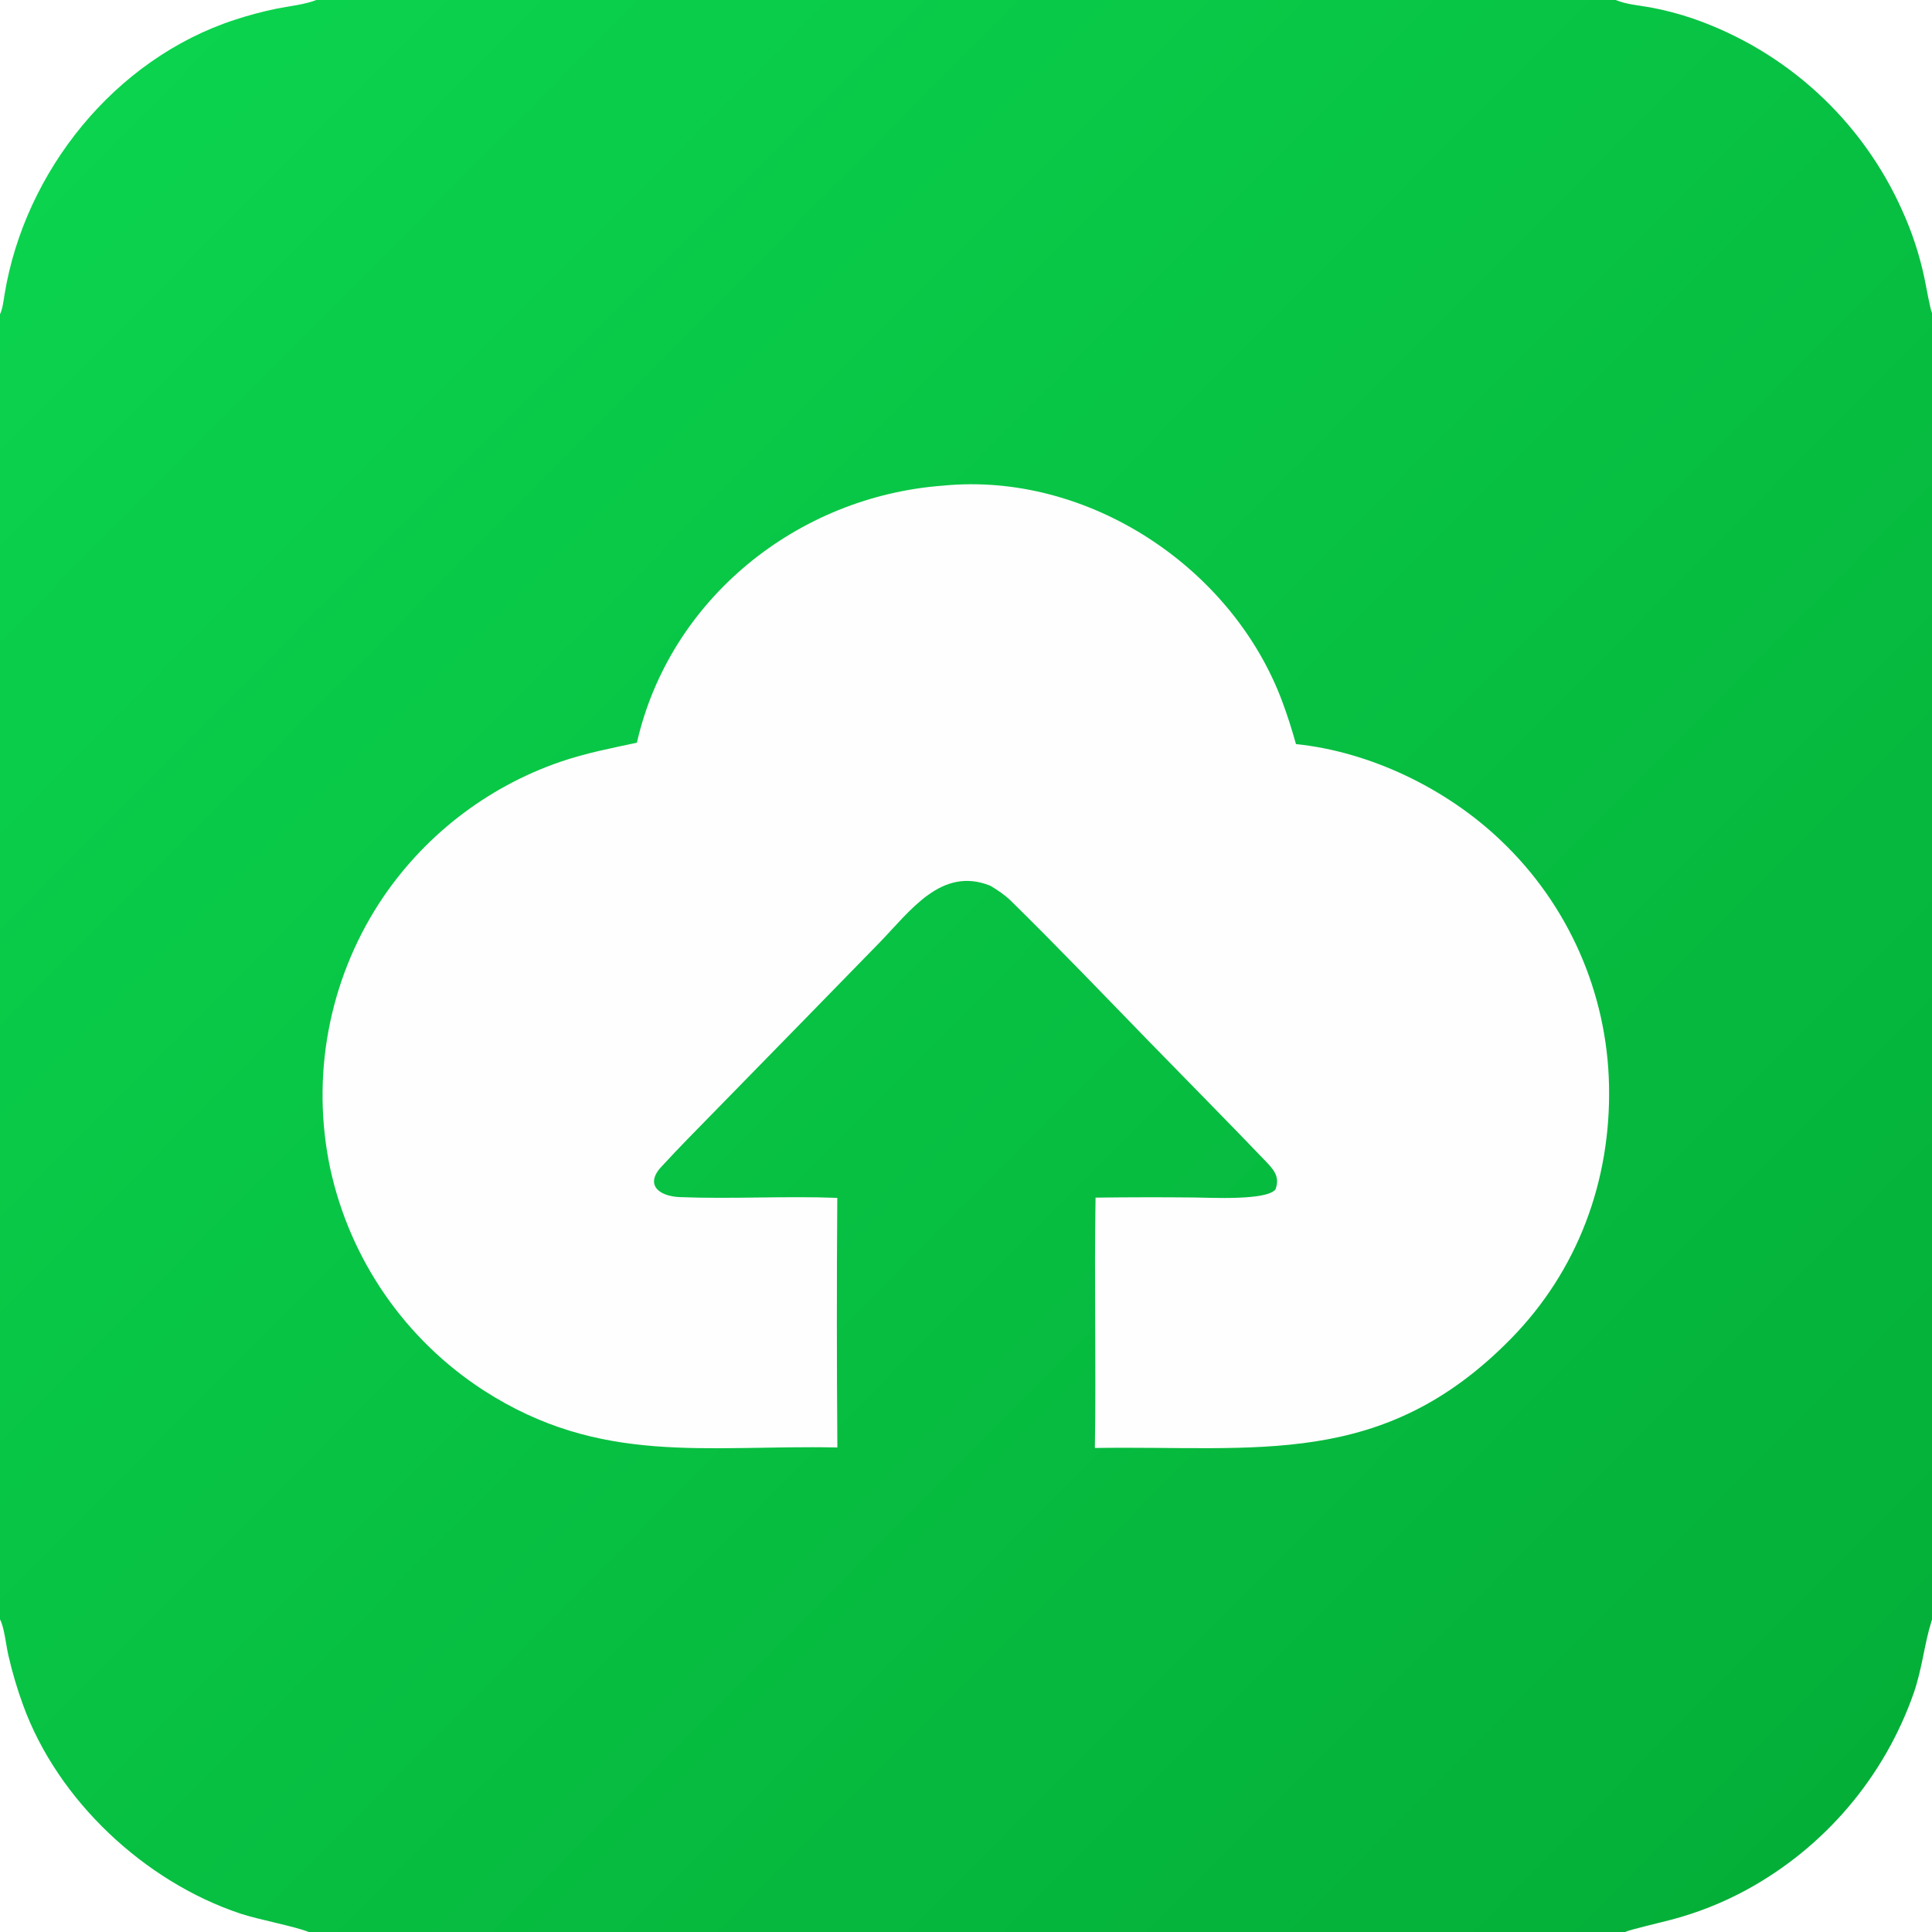
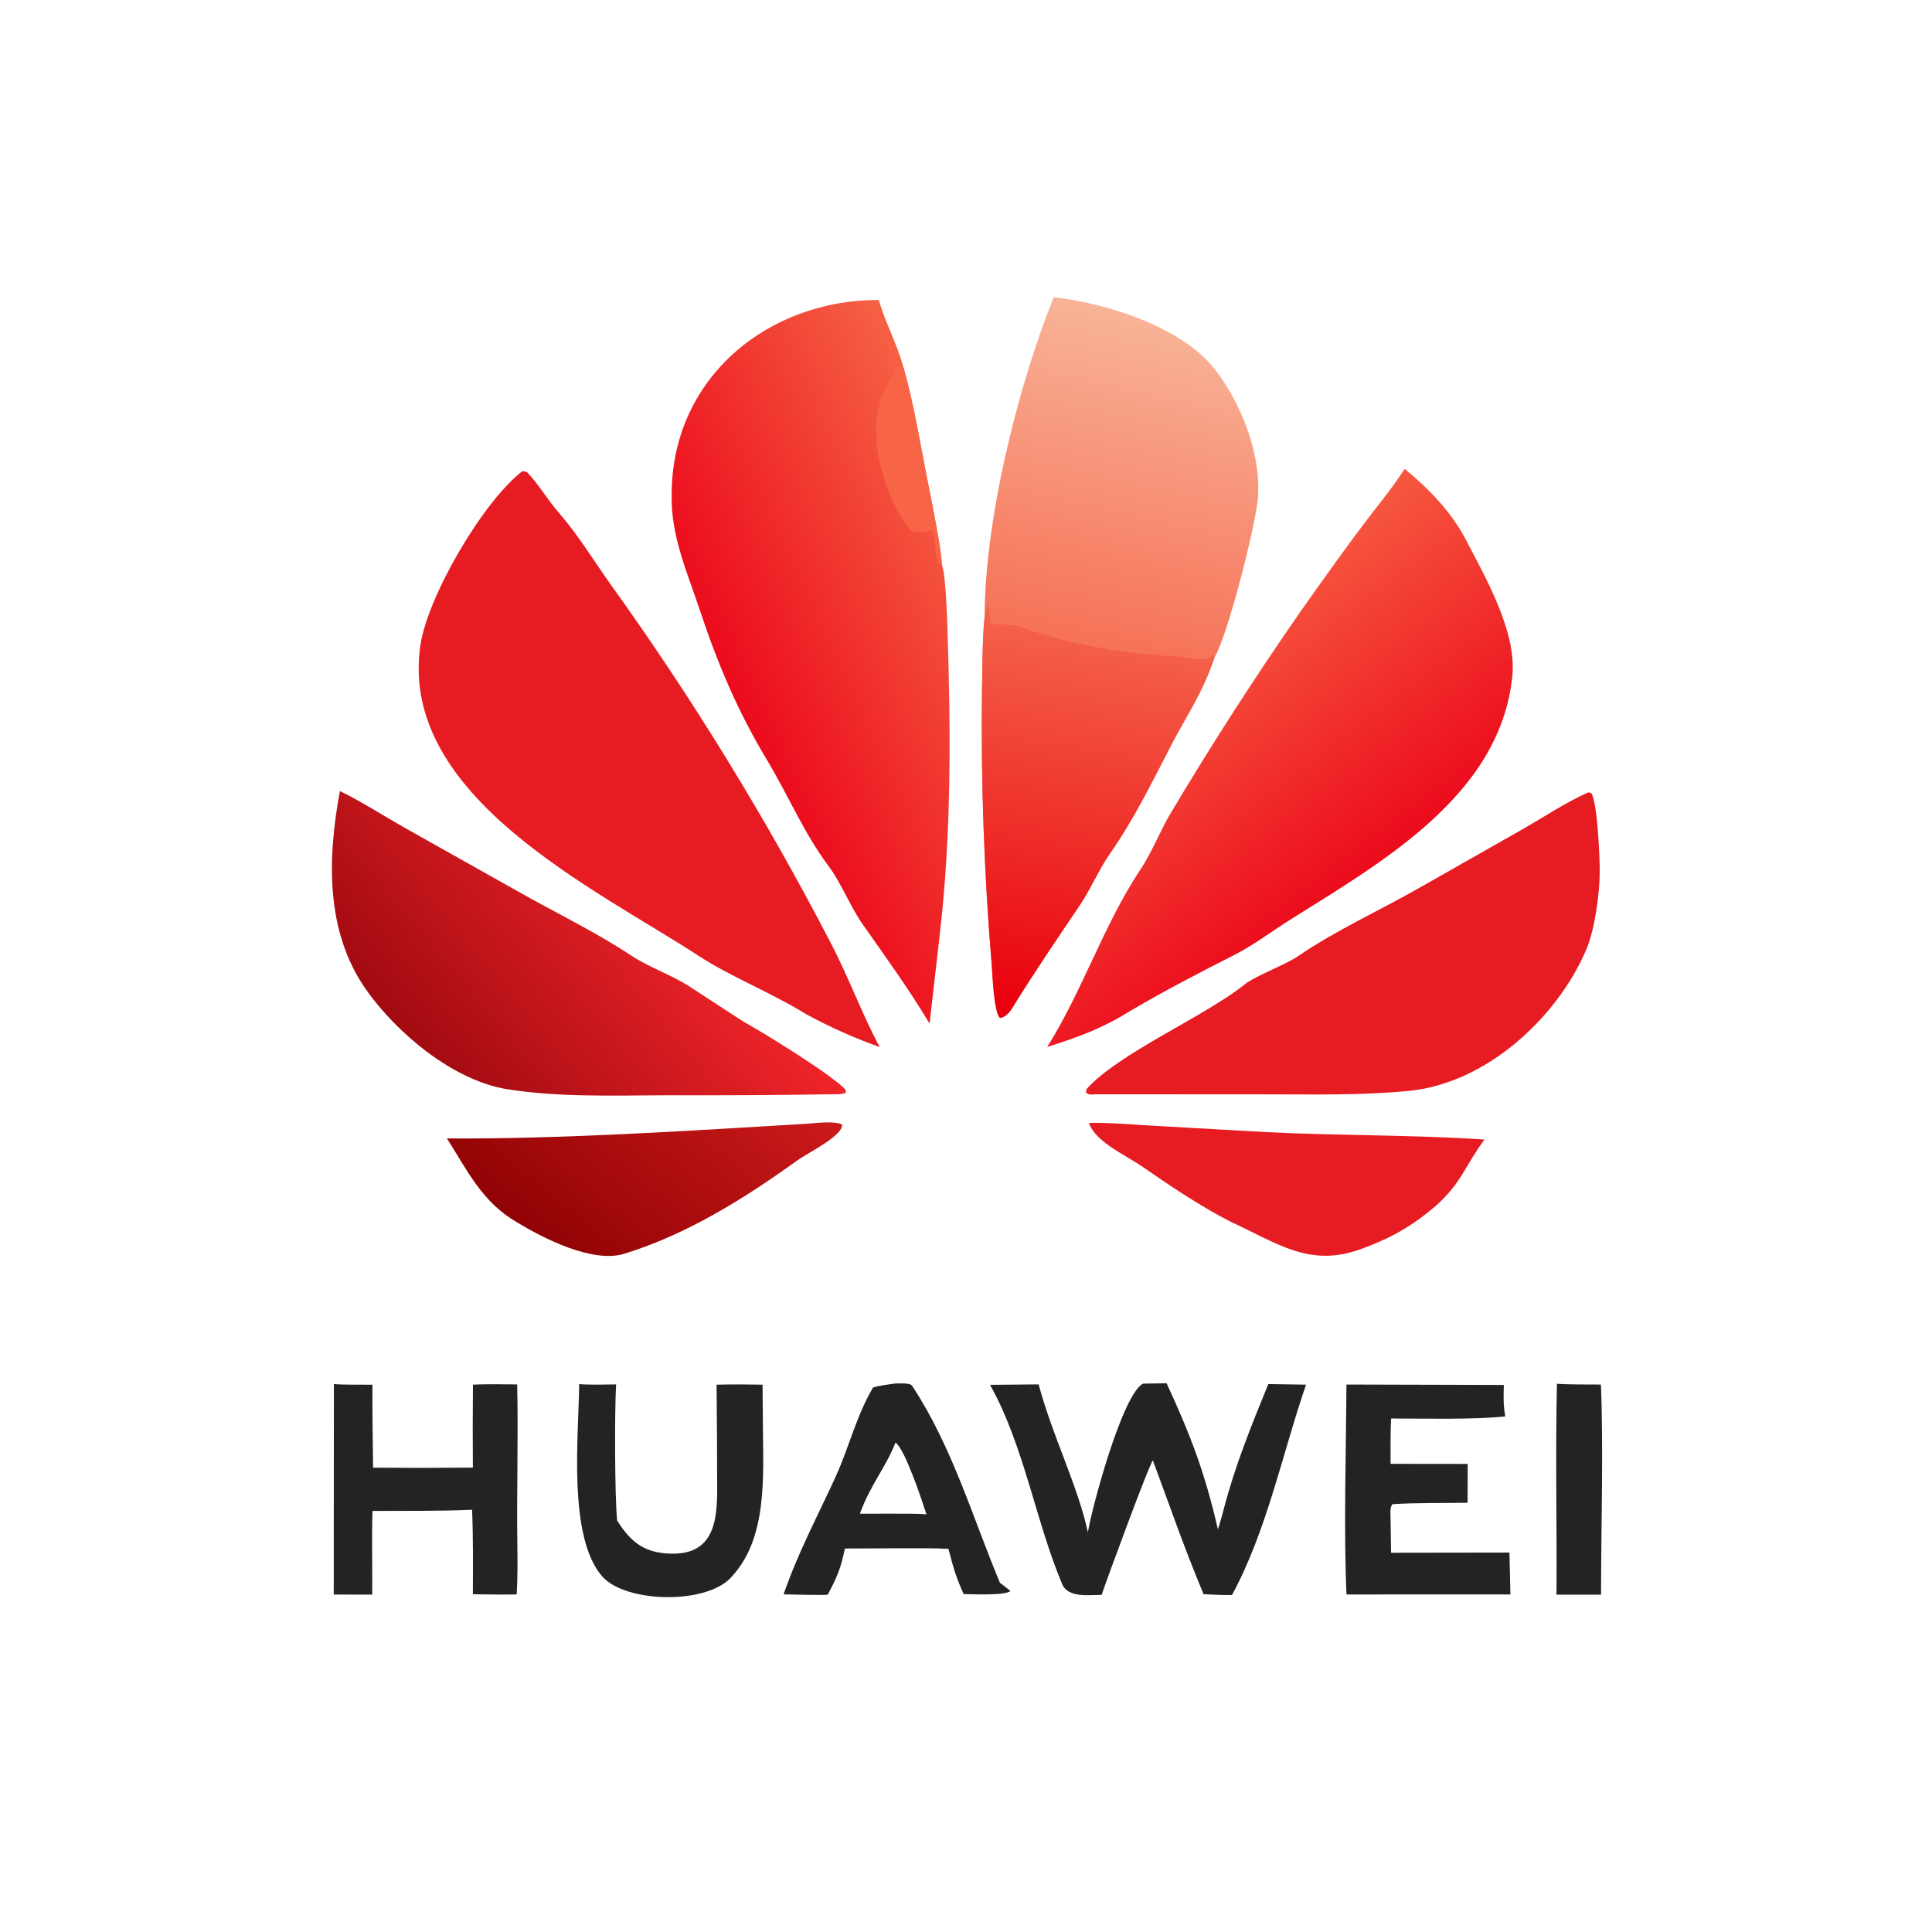
- <svg xmlns="http://www.w3.org/2000/svg" version="1.1" style="display: block;" viewBox="0 0 1040 1040" width="260" height="260" preserveAspectRatio="none">
+ <svg xmlns="http://www.w3.org/2000/svg" version="1.1" style="display: block;" viewBox="0 0 1024 1024" width="256" height="256" preserveAspectRatio="none">
  <defs>
-     <linearGradient id="Gradient1" gradientUnits="userSpaceOnUse" x1="983.439" y1="980.607" x2="55.094" y2="57.917">
-       <stop class="stop0" offset="0" stop-opacity="1" stop-color="rgb(4,175,56)" />
-       <stop class="stop1" offset="1" stop-opacity="1" stop-color="rgb(11,211,77)" />
+     <linearGradient id="Gradient1" gradientUnits="userSpaceOnUse" x1="295.112" y1="662.918" x2="383.796" y2="552.186">
+       <stop class="stop0" offset="0" stop-opacity="1" stop-color="rgb(146,3,5)" />
+       <stop class="stop1" offset="1" stop-opacity="1" stop-color="rgb(202,25,26)" />
+     </linearGradient>
+     <linearGradient id="Gradient2" gradientUnits="userSpaceOnUse" x1="232.071" y1="567.734" x2="352.631" y2="466.831">
+       <stop class="stop0" offset="0" stop-opacity="1" stop-color="rgb(162,11,17)" />
+       <stop class="stop1" offset="1" stop-opacity="1" stop-color="rgb(239,36,41)" />
+     </linearGradient>
+     <linearGradient id="Gradient3" gradientUnits="userSpaceOnUse" x1="708.903" y1="470.249" x2="617.186" y2="349.807">
+       <stop class="stop0" offset="0" stop-opacity="1" stop-color="rgb(236,12,28)" />
+       <stop class="stop1" offset="1" stop-opacity="1" stop-color="rgb(246,87,63)" />
+     </linearGradient>
+     <linearGradient id="Gradient4" gradientUnits="userSpaceOnUse" x1="395.03" y1="379.227" x2="534.342" y2="314.817">
+       <stop class="stop0" offset="0" stop-opacity="1" stop-color="rgb(236,11,28)" />
+       <stop class="stop1" offset="1" stop-opacity="1" stop-color="rgb(245,96,67)" />
+     </linearGradient>
+     <linearGradient id="Gradient5" gradientUnits="userSpaceOnUse" x1="552.066" y1="538.056" x2="582.601" y2="337.554">
+       <stop class="stop0" offset="0" stop-opacity="1" stop-color="rgb(233,0,13)" />
+       <stop class="stop1" offset="1" stop-opacity="1" stop-color="rgb(244,97,73)" />
+     </linearGradient>
+     <linearGradient id="Gradient6" gradientUnits="userSpaceOnUse" x1="579.172" y1="343.345" x2="618.35" y2="171.423">
+       <stop class="stop0" offset="0" stop-opacity="1" stop-color="rgb(246,113,87)" />
+       <stop class="stop1" offset="1" stop-opacity="1" stop-color="rgb(248,179,151)" />
    </linearGradient>
  </defs>
-   <path transform="translate(0,0)" fill="url(#Gradient1)" d="M 170.249 0 L 869.695 0 C 875.682 2.433 882.133 2.84 888.476 3.996 C 896.168 5.429 903.747 7.413 911.155 9.931 C 961.499 27.316 1002.38 64.806 1024.04 113.463 C 1029.29 125.043 1033.27 137.16 1035.9 149.601 C 1036.83 153.819 1038.75 165.313 1040 168.517 L 1040 871.852 L 1039.69 872.832 C 1035.76 885.366 1034.92 897.448 1030.15 911.424 C 1014.25 956.735 982.087 994.523 939.896 1017.46 C 927.114 1024.38 913.548 1029.74 899.489 1033.43 C 895.258 1034.58 877 1038.83 874.767 1040 L 166.118 1040 C 159.206 1037.06 138.909 1033.28 129.299 1030.06 C 77.856 1012.87 31.128 969.222 12.5 918.041 C 9.239 909.161 6.554 900.08 4.461 890.855 C 3.264 885.713 2.302 875.883 0 871.741 L 0 169.189 C 1.496 165.929 1.916 161.77 2.509 158.185 C 13.368 92.495 61.489 31.785 126.516 10.611 C 133.925 8.184 141.466 6.182 149.104 4.616 C 155.622 3.325 164.329 2.413 170.249 0 z" />
-   <path transform="translate(0,0)" fill="rgb(254,254,254)" d="M 507.556 261.423 C 585.55 253.774 663.383 305.388 690.263 377.701 C 693.117 385.378 695.415 392.661 697.624 400.539 C 737.864 404.708 778.754 424.578 807.915 452.454 C 844.169 486.845 865.138 534.325 866.139 584.286 C 867.232 635.731 849.252 684.099 813.185 720.797 C 744.199 790.988 676.709 778.031 589.372 779.452 C 590.096 734.637 588.947 689.516 589.744 644.691 C 607.428 644.458 625.115 644.432 642.8 644.612 C 651.316 644.66 681.679 646.393 686.586 640.282 C 689.241 633.162 685.399 629.362 680.585 624.337 C 659.946 602.792 638.917 581.592 618.11 560.202 C 593.623 535.029 569.298 509.617 544.253 485.006 C 540.897 481.711 537.151 479.206 533.122 476.81 C 506.746 466.126 489.831 490.598 473.233 507.63 L 433.855 547.983 L 383.989 598.993 C 374.833 608.366 365.606 617.649 356.722 627.311 C 346.659 637.439 354.342 643.958 366.019 644.413 C 394.046 645.507 422.694 643.74 450.709 644.817 C 450.399 689.604 450.415 734.392 450.756 779.179 C 379.443 777.745 323.351 789.046 260.287 748.413 C 218.048 721.039 188.365 678.053 177.73 628.855 C 167.369 579.711 176.833 528.463 204.063 486.261 C 227.259 450.608 261.725 423.75 301.964 409.97 C 315.506 405.378 328.881 402.782 342.836 399.806 C 360.49 322.36 429.223 267.272 507.556 261.423 z" />
+   <path transform="translate(0,0)" fill="rgb(255,255,255)" d="M 0 0 L 1024 0 L 1024 1024 L 0 1024 L 0 0 z" />
+   <path transform="translate(0,0)" fill="url(#Gradient6)" d="M 558.48 157.561 C 585.906 160.557 626.017 173.023 643.724 195.508 C 658.165 213.847 669.382 242.753 666.445 266.318 C 664.445 282.366 650.861 336.223 643.597 348.734 C 637.265 367.594 629.284 378.446 620.366 395.659 C 610.045 415.579 601.093 434.045 588.106 452.665 C 582.518 460.678 578.033 471.28 572.395 479.643 C 560.157 497.794 547.858 515.845 536.378 534.482 C 534.948 536.823 532.809 539.082 530.02 539.571 C 526.754 536.597 526.024 516.382 525.619 511.24 C 521.619 463.295 519.899 415.188 520.464 367.08 C 520.699 355.145 520.634 338.83 521.838 327.202 C 522.046 275.422 539.06 205.988 558.48 157.561 z" />
+   <path transform="translate(0,0)" fill="url(#Gradient5)" d="M 521.838 327.202 L 523.5 321.136 L 524.174 320.89 L 524.981 330.339 C 526.605 331.36 536.546 330.709 539.881 331.917 C 567.235 341.82 594.634 346.421 623.632 347.892 C 629.465 348.188 639.765 351.747 642.694 347.071 L 643.597 348.734 C 637.265 367.594 629.284 378.446 620.366 395.659 C 610.045 415.579 601.093 434.045 588.106 452.665 C 582.518 460.678 578.033 471.28 572.395 479.643 C 560.157 497.794 547.858 515.845 536.378 534.482 C 534.948 536.823 532.809 539.082 530.02 539.571 C 526.754 536.597 526.024 516.382 525.619 511.24 C 521.619 463.295 519.899 415.188 520.464 367.08 C 520.699 355.145 520.634 338.83 521.838 327.202 z" />
+   <path transform="translate(0,0)" fill="url(#Gradient4)" d="M 492.69 542.532 C 481.298 523.553 470.261 508.528 457.669 490.504 C 451.078 481.417 445.893 468.052 439.384 459.366 C 426.117 441.663 417.779 421.564 406.7 403.113 C 390.804 376.641 380.404 351.922 370.693 322.711 C 364.012 302.614 355.533 284.025 355.992 262.227 C 355.997 200.171 407.154 158.822 465.753 158.974 C 469.149 170.763 475.114 181.353 478.662 194.095 C 484.484 213.894 488.235 238.405 492.413 258.788 C 494.052 266.783 499.014 291.817 499.199 299.262 C 501.219 303.626 501.985 327.443 502.169 333.064 C 503.921 386.659 504.341 441.221 498.178 494.564 C 496.318 510.664 494.534 526.545 492.69 542.532 z" />
+   <path transform="translate(0,0)" fill="rgb(248,100,70)" d="M 478.662 194.095 C 484.484 213.894 488.235 238.405 492.413 258.788 C 494.052 266.783 499.014 291.817 499.199 299.262 L 497.065 298.453 C 495.187 292.43 496.255 286.546 493.923 280.68 C 492.236 282.236 483.499 282.513 482.127 280.711 C 466.79 260.574 455.708 220.505 473.643 198.999 C 473.818 198.789 473.463 196.59 474.894 194.529 L 478.662 194.095 z" />
+   <path transform="translate(0,0)" fill="rgb(231,28,35)" d="M 276.928 249.69 L 279.31 250.183 C 285.518 256.697 290.23 264.876 296.088 271.626 C 306.525 283.652 314.394 296.7 323.526 309.584 C 366.746 369.763 405.589 432.968 439.754 498.712 C 449.526 517.191 456.91 537.615 466.272 555.02 C 451.987 549.759 441.106 544.981 427.595 537.721 C 410.099 526.822 387.017 517.518 371 507.07 C 315.772 471.045 211.189 422.175 222.798 342.074 C 226.538 316.271 256.018 265.653 276.928 249.69 z" />
+   <path transform="translate(0,0)" fill="url(#Gradient3)" d="M 744.502 248.508 C 757.119 258.8 768.92 271.083 776.538 285.28 C 787.097 305.7 803.967 334.525 801.569 358.332 C 795.202 421.559 732.202 457.065 683.792 487.487 C 674.629 493.245 664.225 501.027 654.967 505.743 C 635.721 515.548 617.55 524.898 598.926 535.885 C 583.852 545.282 571.579 549.62 555.028 554.921 C 573.816 525.104 585.03 489.874 604.897 460.153 C 610.487 451.791 615.15 439.834 620.628 430.749 C 642.486 394.051 665.632 358.136 690.022 323.069 C 702.401 305.625 714.893 287.888 727.981 271.002 C 733.875 263.398 739.245 256.594 744.502 248.508 z" />
+   <path transform="translate(0,0)" fill="rgb(231,28,35)" d="M 841.735 420.003 L 843.366 420.251 C 846.761 425.437 847.844 454.179 847.891 461.256 C 847.969 473.074 845.315 492.759 840.635 503.615 C 824.977 539.936 787.462 574.115 747.074 578.154 C 721.842 580.677 696.301 580.018 671.295 580.03 L 580.75 579.985 C 578.194 580.162 577.549 580.459 575.561 579.118 L 575.938 577.185 C 592.867 558.201 638.34 538.854 659.627 521.816 C 665.423 517.177 681.113 511.459 687.832 506.881 C 708.382 492.88 731.133 482.637 752.449 470.484 L 807.166 439.41 C 818.803 432.738 829.506 425.51 841.735 420.003 z" />
+   <path transform="translate(0,0)" fill="url(#Gradient2)" d="M 180.153 419.293 C 189.793 423.829 204.564 433.088 214.338 438.654 L 273.703 472.002 C 294.095 483.571 315.159 493.632 334.941 506.696 C 343.819 512.559 356.087 516.836 365.307 522.778 C 374.913 528.971 384.355 535.274 393.967 541.439 C 404.235 547.108 441.886 570.153 448.341 577.827 L 448.166 579.383 L 445.25 579.936 C 414.374 580.415 383.494 580.605 352.614 580.506 C 325.552 580.663 295.255 581.601 268.564 577.258 C 240.123 572.63 210.06 547.458 193.881 524.3 C 172.424 493.587 173.534 454.855 180.153 419.293 z" />
+   <path transform="translate(0,0)" fill="rgb(231,28,35)" d="M 577.18 595.206 C 584.23 594.756 601.635 596.103 609.213 596.541 L 671.182 600.058 C 709.336 601.976 749.051 601.416 786.829 603.989 C 776.734 617.388 774.961 626.537 761.3 638.857 C 748.354 649.992 737.411 656.147 721.329 662.03 C 694.025 672.018 677.057 658.907 652.575 647.704 C 636.162 639.331 620.534 628.763 605.378 618.293 C 596.592 612.224 580.342 605.093 577.18 595.206 z" />
+   <path transform="translate(0,0)" fill="rgb(36,35,36)" d="M 605.821 733.348 L 618.319 733.16 C 631.129 760.872 638.691 780.765 645.505 810.568 C 646.625 807.311 647.761 803.116 648.641 799.743 C 654.652 776.713 663.252 755.547 672.229 733.576 L 692.24 733.889 C 679.844 769.777 671.546 811.191 652.994 845.36 C 648.329 845.541 642.655 845.152 637.917 844.954 C 626.939 818.565 620.755 800.118 611.043 774.043 C 609.236 775.708 586.166 838.371 583.889 845.302 C 577.228 845.363 566.071 846.971 563.01 839.697 C 548.856 806.066 542.695 765.984 524.742 733.99 L 550.491 733.751 C 557.996 761.656 571.175 787.214 576.612 812.145 C 578.857 798.45 594.883 739.17 605.821 733.348 z" />
+   <path transform="translate(0,0)" fill="url(#Gradient1)" d="M 428.259 595.573 C 433.298 595.158 441.976 594.047 446.281 596.002 C 447.197 601.761 427.876 611.257 423.082 614.706 C 394.883 634.995 364.289 654.241 330.855 664.519 C 313.932 669.721 287.739 656.177 273.907 647.793 C 255.522 637.084 248.01 620.863 236.888 603.399 C 297.458 603.828 367.828 599.18 428.259 595.573 z" />
+   <path transform="translate(0,0)" fill="rgb(36,35,36)" d="M 473.893 733.341 C 475.659 733.272 482.301 732.779 483.391 734.428 C 504.615 766.557 515.381 803.911 530.055 839.082 C 529.896 838.701 535.095 842.875 535.554 843.266 C 532.641 845.801 515.697 844.945 510.768 844.902 C 506.573 835.602 505.249 830.779 502.701 820.931 C 494.785 820.479 485.762 820.639 477.75 820.607 L 447.816 820.748 C 445.612 831.324 443.749 835.765 438.68 845.254 C 431.901 845.537 422.281 845.118 415.288 845.033 C 423.568 821.545 432.705 805.03 442.893 782.71 C 450.05 767.031 453.727 750.773 462.719 735.415 C 466.068 734.359 470.352 733.864 473.893 733.341 z" />
+   <path transform="translate(0,0)" fill="rgb(255,255,255)" d="M 474.629 764.606 C 479.632 767.85 488.936 796.045 491.043 802.677 C 486.693 802.152 477.495 802.311 472.75 802.281 L 455.769 802.286 C 461.267 786.995 469.157 778.412 474.629 764.606 z" />
+   <path transform="translate(0,0)" fill="rgb(36,35,36)" d="M 176.968 733.58 C 182.108 734.042 191.926 733.851 197.41 733.918 C 197.271 748.401 197.601 763.384 197.738 777.905 C 215.37 778.05 233.004 778.038 250.636 777.868 C 250.523 763.217 250.537 748.566 250.678 733.916 C 257.845 733.493 266.806 733.744 274.117 733.764 C 274.757 762.003 273.79 790.624 274.206 818.895 C 274.332 827.456 274.36 836.56 273.856 845.072 C 266.412 845.282 258.141 845.041 250.63 844.977 C 250.677 830.024 250.837 815.146 250.215 800.202 C 233.276 800.978 214.537 800.714 197.425 800.829 C 197.003 815.101 197.401 830.698 197.283 845.183 L 176.889 845.135 L 176.968 733.58 z" />
+   <path transform="translate(0,0)" fill="rgb(36,35,36)" d="M 713.631 733.827 L 797.056 734.057 C 796.934 740.451 796.692 744.382 797.827 750.729 C 781.266 752.494 754.607 751.839 737.308 751.833 C 736.908 759.53 737.058 768.093 737.037 775.866 L 777.92 775.912 L 777.85 796.484 C 764.668 796.737 751.114 796.42 738.009 797.247 C 736.56 799.191 737.003 802.113 737.026 804.75 L 737.283 822.989 L 800.033 822.895 L 800.545 845.093 L 713.676 845.102 C 712.129 811.59 713.475 767.909 713.631 733.827 z" />
+   <path transform="translate(0,0)" fill="rgb(36,35,36)" d="M 306.982 733.585 C 312.268 734.105 320.989 733.81 326.554 733.76 C 325.716 747.554 325.804 793.409 327.097 805.932 C 334.49 817.608 341.728 823.203 355.892 823.476 C 382.817 823.996 380.027 798.214 380.068 778.93 C 380.099 764.253 379.906 748.888 379.798 733.918 C 388.055 733.673 395.912 733.774 404.173 733.902 L 404.36 757.039 C 404.548 782.431 406.668 814.67 388.474 834.927 C 376.259 850.681 331.851 849.855 319.265 835.613 C 300.795 814.713 306.732 760.577 306.982 733.585 z" />
+   <path transform="translate(0,0)" fill="rgb(36,35,36)" d="M 825.207 733.408 C 831.613 733.919 841.826 733.742 848.524 733.84 C 849.898 767.084 848.591 811.07 848.596 845.185 L 824.972 845.206 C 825.217 808.26 824.373 770.21 825.207 733.408 z" />
</svg>
